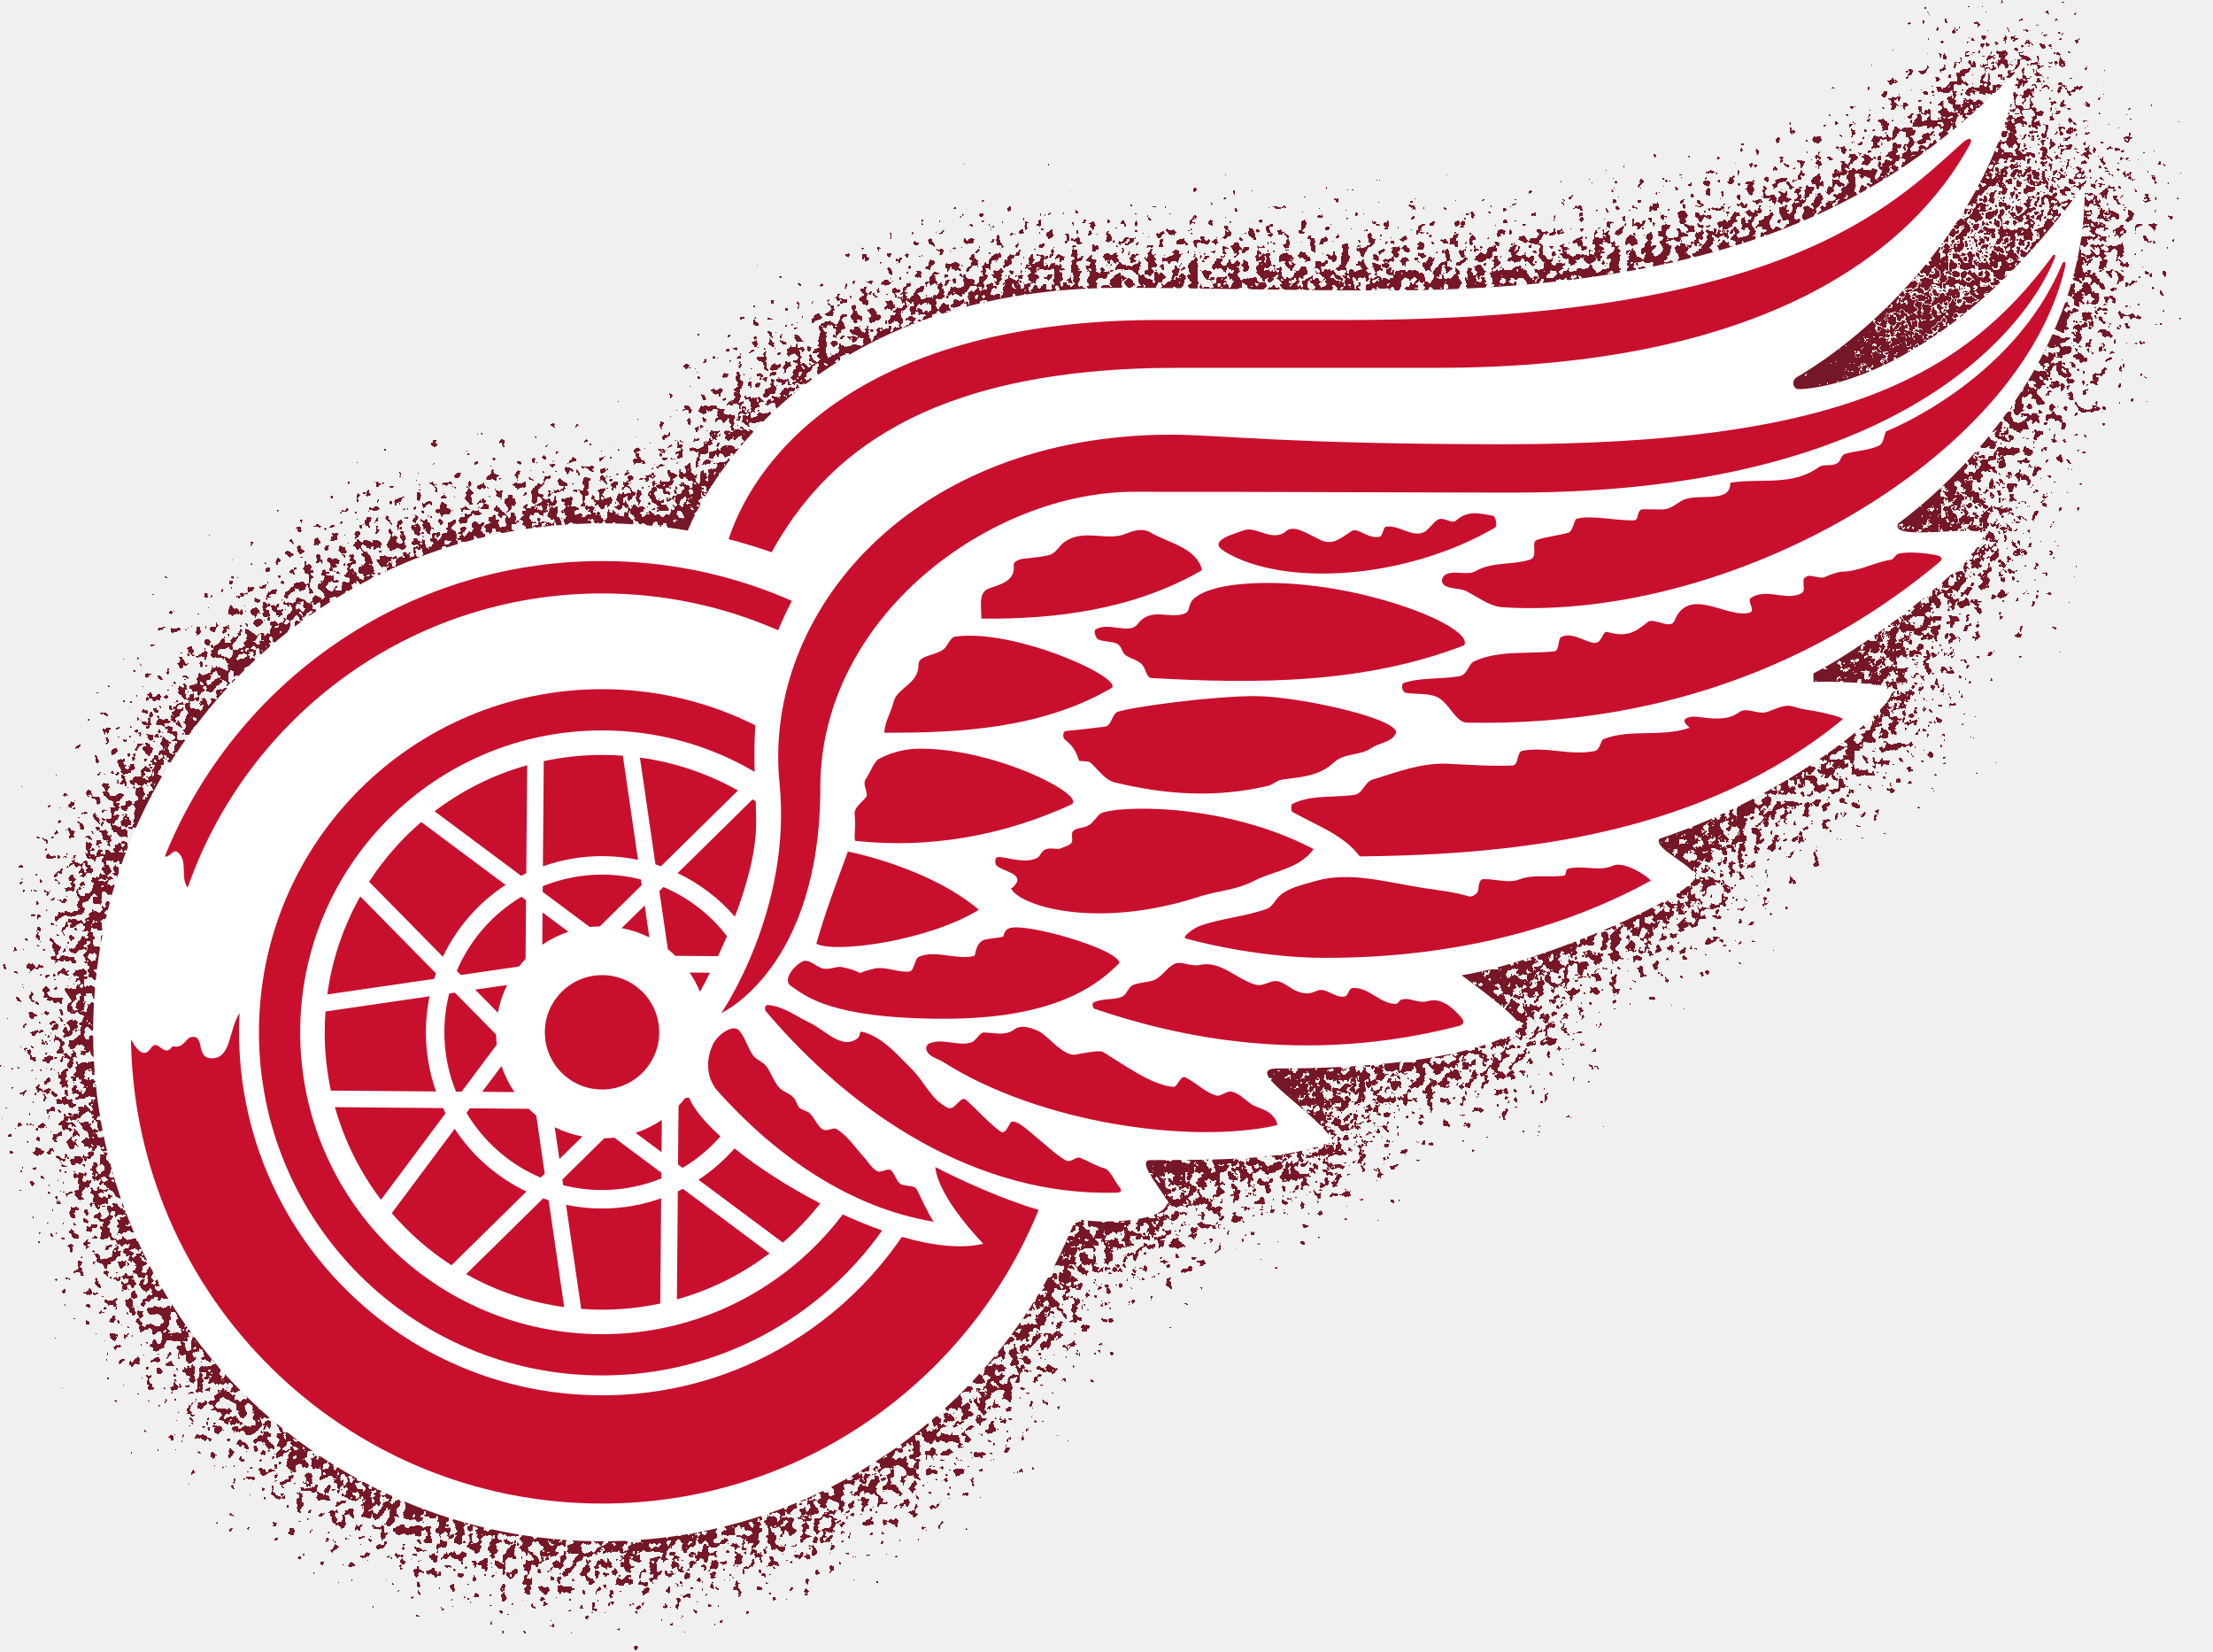
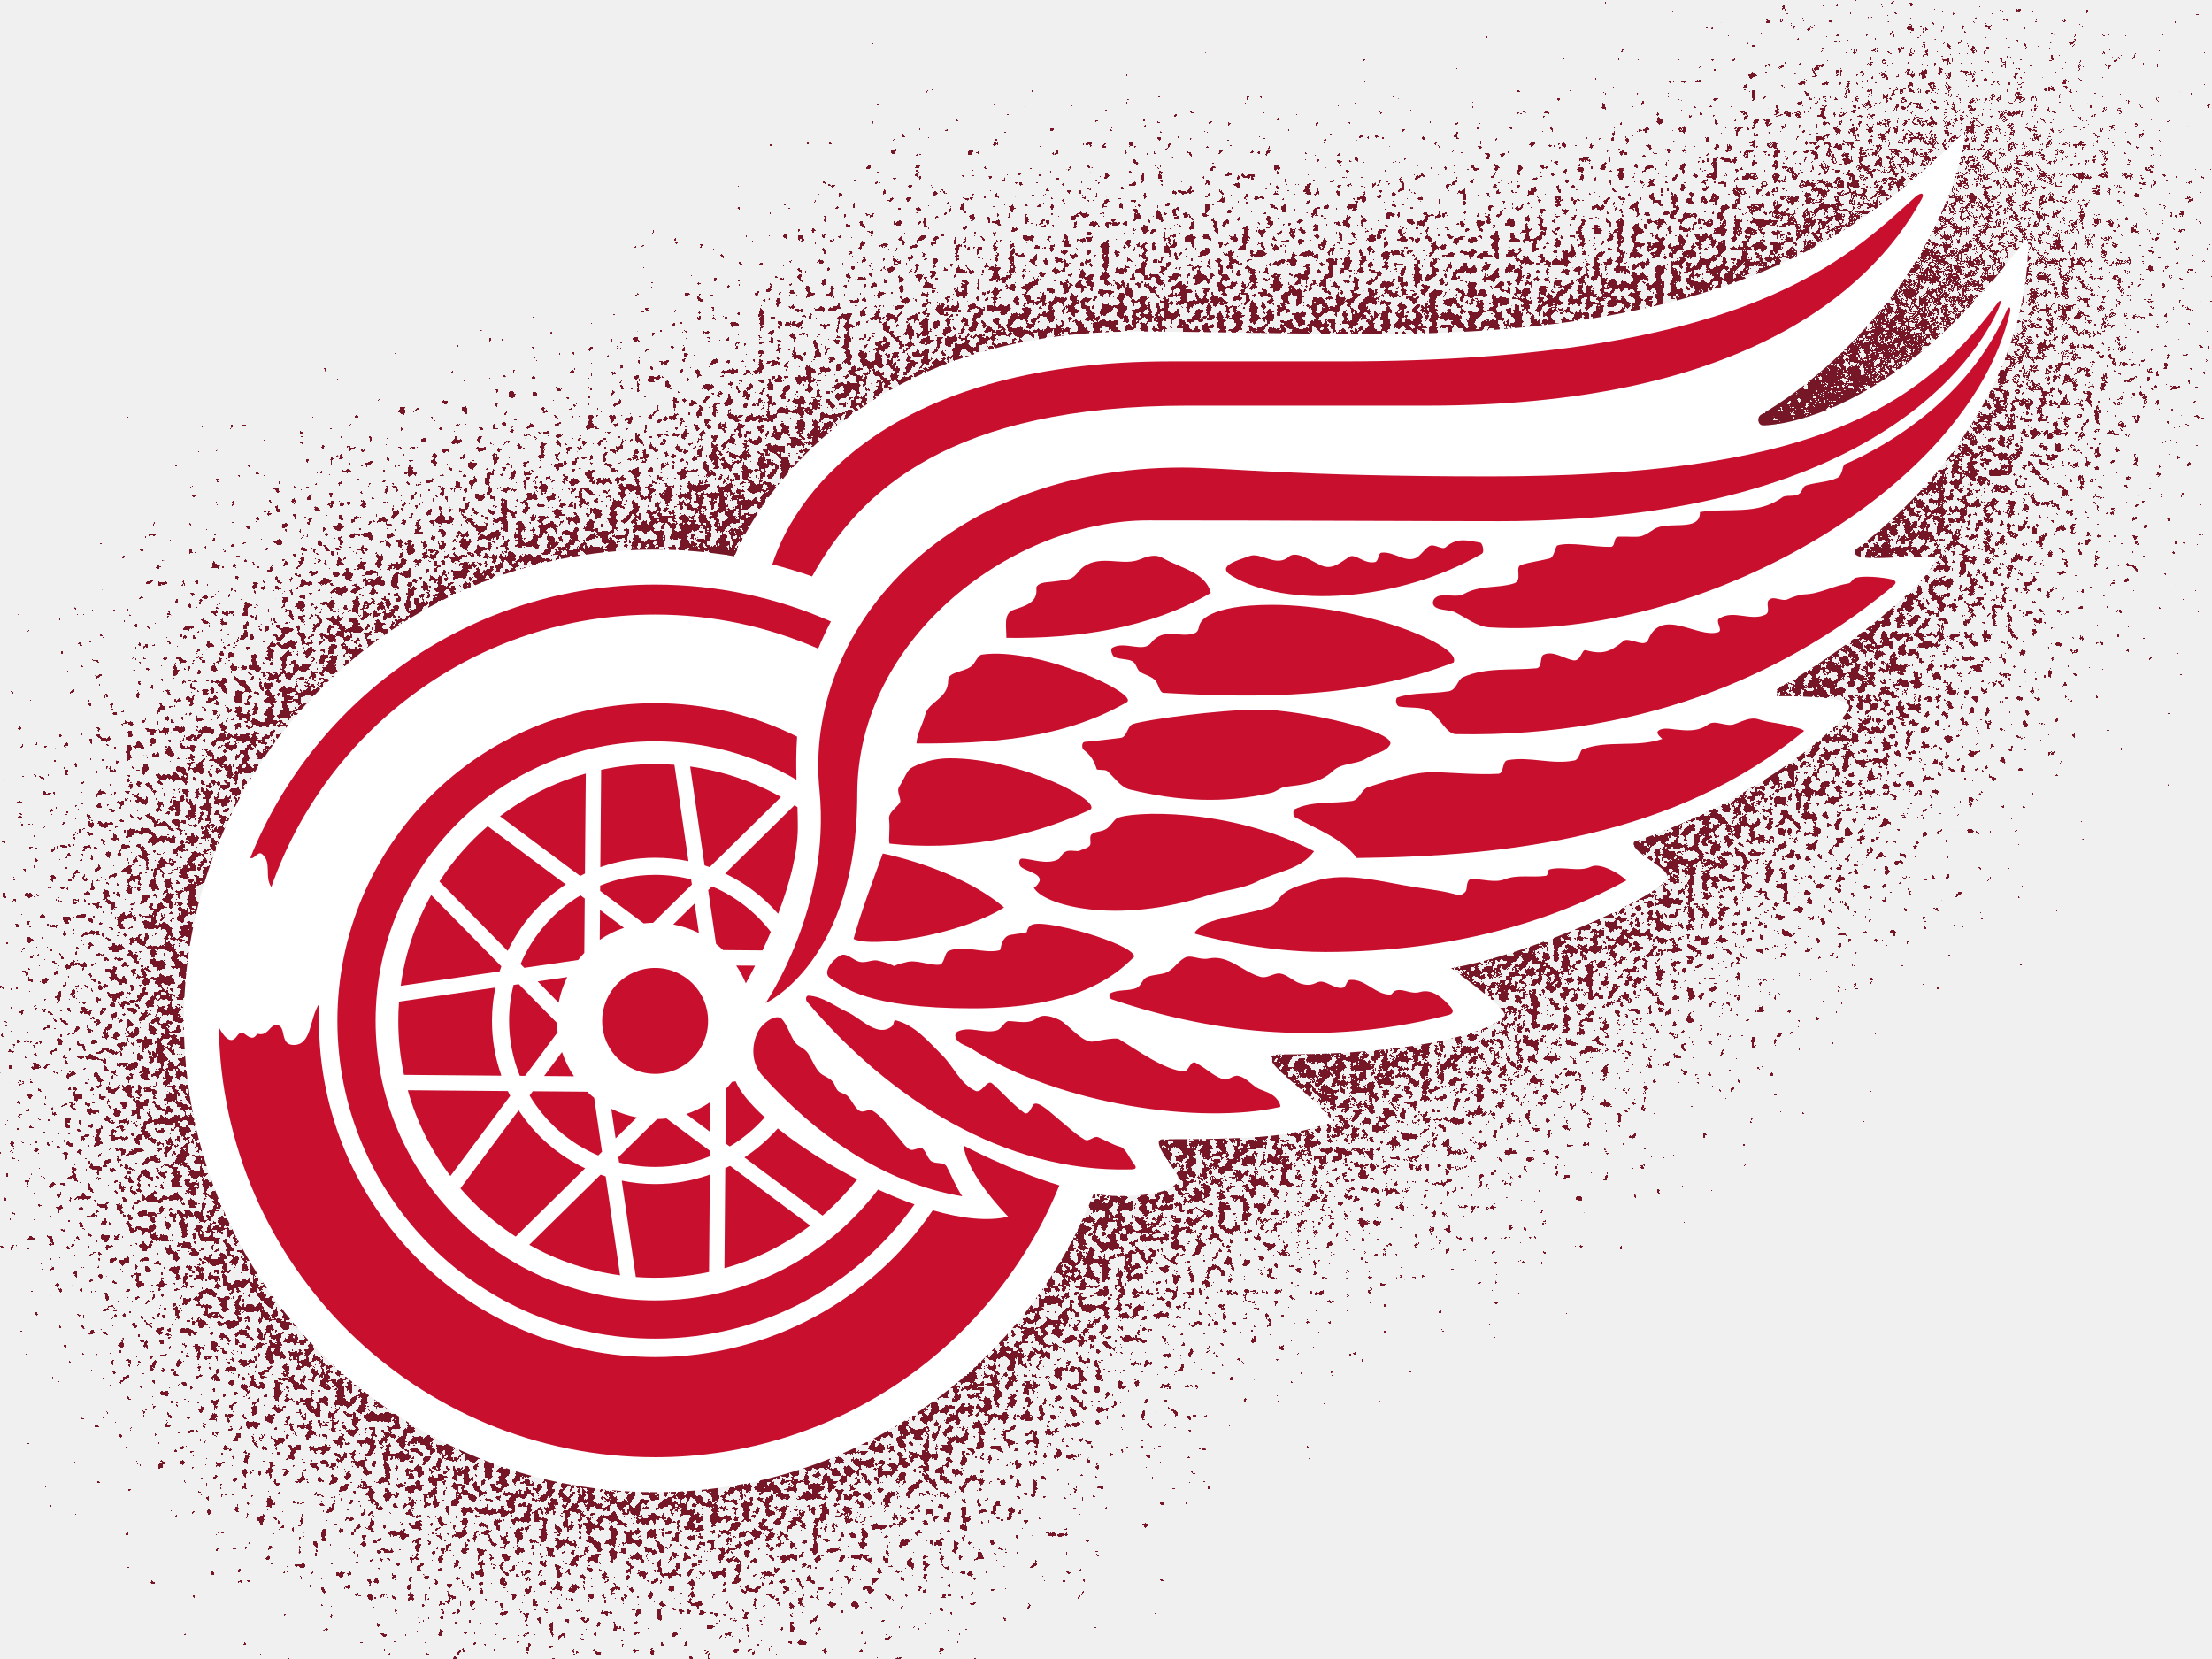
- <svg xmlns="http://www.w3.org/2000/svg" width="63" height="47" viewBox="0 0 63 47" fill="none">
+ <svg xmlns="http://www.w3.org/2000/svg" width="68" height="51" viewBox="0 0 68 51" fill="none">
  <g clip-path="url(#clip0_29_2699)">
    <g filter="url(#filter0_g_29_2699)">
-       <path d="M55.04 14.685C57.462 12.614 59.81 9.276 59.81 5.454C59.81 4.9 59.135 4.745 58.861 5.121C56.365 8.527 54.011 9.821 52.589 10.314C54.954 8.524 57.273 5.601 57.866 2.286C57.931 1.681 57.273 1.505 56.969 1.821C54.074 4.716 50.088 7.805 39.377 7.805C36.788 7.805 33.83 7.73 31.916 7.73C23.22 7.73 20.021 13.109 19.3 14.602C18.584 14.499 17.86 14.435 17.139 14.435C8.896 14.435 2.19 21.141 2.19 29.384C2.19 37.627 8.896 44.333 17.139 44.333C23.205 44.333 28.568 40.751 30.911 35.184C31.076 35.201 31.251 35.23 31.399 35.23C33.293 35.23 33.69 34.675 33.69 34.209C33.69 33.959 33.443 33.657 33.32 33.482C36.099 33.467 36.914 33.336 38.116 32.921C38.312 32.86 38.427 32.678 38.427 32.485C38.427 32.075 37.586 31.396 36.977 30.869C40.864 30.803 43.726 30.109 43.726 29.2C43.726 29.023 43.709 28.799 42.678 27.987C44.87 27.39 48.723 25.912 48.723 24.949C48.723 24.576 48.401 24.347 48.025 24.085C51.438 22.799 54.308 20.532 54.308 19.72C54.308 19.065 53.343 19.009 52.865 18.972C54.565 17.883 56.934 16.026 56.934 15.224C56.934 14.394 55.632 14.721 55.04 14.685H55.04Z" fill="#751726" />
+       <path d="M58.04 16.685C60.462 14.614 62.81 11.276 62.81 7.454C62.81 6.9 62.135 6.745 61.861 7.121C59.365 10.527 57.011 11.821 55.589 12.314C57.954 10.524 60.273 7.601 60.866 4.286C60.931 3.681 60.273 3.505 59.969 3.821C57.074 6.716 53.088 9.805 42.377 9.805C39.788 9.805 36.83 9.73 34.916 9.73C26.22 9.73 23.021 15.109 22.3 16.602C21.584 16.499 20.86 16.435 20.139 16.435C11.896 16.435 5.19 23.141 5.19 31.384C5.19 39.627 11.896 46.333 20.139 46.333C26.205 46.333 31.568 42.751 33.911 37.184C34.076 37.201 34.251 37.23 34.399 37.23C36.293 37.23 36.69 36.675 36.69 36.209C36.69 35.959 36.443 35.657 36.32 35.482C39.099 35.467 39.914 35.336 41.116 34.921C41.312 34.86 41.427 34.678 41.427 34.485C41.427 34.075 40.586 33.396 39.977 32.869C43.864 32.803 46.726 32.109 46.726 31.2C46.726 31.023 46.709 30.799 45.678 29.987C47.87 29.39 51.723 27.912 51.723 26.949C51.723 26.576 51.401 26.347 51.025 26.085C54.438 24.799 57.308 22.532 57.308 21.72C57.308 21.065 56.343 21.009 55.865 20.972C57.565 19.883 59.934 18.026 59.934 17.224C59.934 16.394 58.632 16.721 58.04 16.685H58.04Z" fill="#751726" />
    </g>
-     <path d="M54.042 14.897C56.762 12.859 59.348 9.339 59.348 5.453C59.348 5.372 59.267 5.359 59.233 5.393C55.029 11.134 51.205 11.077 51.205 11.077C51.038 11.077 50.999 10.843 51.131 10.75C53.846 9.154 56.758 5.86 57.411 2.205C57.42 2.156 57.347 2.096 57.296 2.147C54.208 5.236 49.964 8.267 39.377 8.267C35.986 8.267 34.217 8.192 31.916 8.192C22.735 8.192 19.912 14.294 19.578 15.102C18.772 14.965 17.956 14.896 17.139 14.896C9.138 14.896 2.651 21.382 2.651 29.384C2.651 37.385 9.138 43.872 17.139 43.872C23.265 43.872 28.503 40.069 30.622 34.695C30.893 34.741 31.154 34.768 31.398 34.768C32.874 34.768 33.228 34.438 33.228 34.209C33.228 34.054 32.285 33.022 32.753 33.022C36.027 33.022 36.764 32.9 37.966 32.485C37.389 31.582 35.3 30.414 36.376 30.414C41.564 30.414 43.265 29.413 43.265 29.2C43.265 28.952 41.61 27.761 41.61 27.761C44 27.367 48.261 25.461 48.261 24.949C48.261 24.652 47.046 24.155 47.241 23.874C51.03 22.613 53.846 20.165 53.846 19.72C53.846 19.363 51.625 19.404 51.625 19.404V19.169C53.546 18.17 56.472 15.755 56.472 15.224C56.472 14.886 53.726 15.453 54.042 14.897Z" fill="white" />
-     <path d="M20.696 26.647C20.227 26.038 19.605 25.553 18.888 25.249L18.771 25.363L19.012 27.018C19.087 27.078 19.159 27.141 19.228 27.207L20.44 27.217C20.528 27.029 20.613 26.839 20.696 26.647ZM15.45 25.388L16.79 26.387C16.886 26.376 16.981 26.37 17.077 26.368L18.27 25.194L18.245 25.033C17.884 24.941 17.512 24.895 17.139 24.895C16.56 24.895 15.987 25.007 15.451 25.225L15.45 25.388ZM18.354 25.774L17.697 26.418C17.971 26.469 18.237 26.559 18.486 26.683L18.354 25.774ZM18.841 31.877C18.611 32.034 18.36 32.158 18.096 32.247L18.833 32.796L18.841 31.877H18.841ZM12.853 36.015L14.988 33.915C14.153 33.519 13.446 32.897 12.944 32.13L11.153 34.532C11.646 35.105 12.219 35.605 12.853 36.015ZM19.631 27.682C19.749 27.854 19.848 28.037 19.928 28.23C20.026 28.05 20.12 27.869 20.212 27.687L19.631 27.682ZM15.619 34.164C15.566 34.147 15.514 34.13 15.463 34.111L13.27 36.267C14.133 36.754 15.08 37.072 16.062 37.205L15.619 34.164ZM19.615 31.241L19.505 31.257C19.446 31.332 19.383 31.404 19.317 31.473L19.302 33.146L19.433 33.243C19.836 33.002 20.2 32.7 20.51 32.347C20.065 31.943 19.746 31.56 19.615 31.241ZM15.437 26.892C15.667 26.734 15.917 26.61 16.182 26.522L15.445 25.972L15.437 26.892V26.892ZM12.684 31.688C12.659 31.64 12.634 31.59 12.611 31.541L9.535 31.515C9.806 32.482 10.256 33.374 10.846 34.152L12.684 31.688ZM18.828 33.381L17.488 32.382C17.393 32.393 17.297 32.399 17.202 32.401L16.009 33.574L16.032 33.735C16.394 33.827 16.765 33.873 17.139 33.873C17.717 33.873 18.291 33.762 18.827 33.544L18.828 33.381ZM15.925 32.994L16.58 32.35C16.306 32.298 16.041 32.209 15.792 32.085L15.925 32.994ZM19.296 33.913L19.27 36.987C20.237 36.717 21.128 36.267 21.907 35.676L19.442 33.839C19.393 33.864 19.345 33.889 19.296 33.913ZM14.646 31.086C14.489 30.856 14.365 30.605 14.277 30.341L13.727 31.078L14.646 31.086V31.086ZM15.05 31.561L13.378 31.547L13.281 31.678C13.767 32.495 14.506 33.146 15.391 33.52L15.507 33.405L15.266 31.75C15.191 31.691 15.119 31.628 15.05 31.561ZM14.962 27.295L14.976 25.623L14.846 25.525C14.028 26.013 13.378 26.751 13.003 27.636L13.118 27.753L14.773 27.511C14.832 27.436 14.896 27.364 14.962 27.295ZM13.528 28.169L14.173 28.826C14.224 28.552 14.314 28.286 14.438 28.037L13.528 28.169ZM12.788 28.278C12.696 28.64 12.65 29.011 12.65 29.385C12.65 29.963 12.762 30.536 12.98 31.072L13.142 31.074L14.142 29.733C14.13 29.638 14.124 29.542 14.123 29.447L12.949 28.255L12.788 28.278V28.278ZM16.114 34.294L16.546 37.257C17.3 37.314 18.058 37.262 18.797 37.104L18.822 34.109C18.282 34.301 17.712 34.4 17.139 34.4C16.788 34.4 16.445 34.363 16.114 34.294ZM21.526 23.429C21.526 23.224 21.521 23.02 21.515 22.814C21.485 22.793 21.455 22.773 21.425 22.753L19.29 24.853C19.913 25.15 20.468 25.572 20.921 26.092C21.25 25.23 21.526 24.259 21.526 23.429V23.429ZM14.836 24.929C14.884 24.904 14.933 24.879 14.982 24.856L15.008 21.781C14.041 22.051 13.15 22.501 12.371 23.092L14.836 24.929ZM18.164 24.475L17.732 21.511C17.536 21.497 17.339 21.489 17.139 21.489C16.57 21.489 16.015 21.55 15.48 21.665L15.455 24.659C15.996 24.467 16.565 24.369 17.139 24.369C17.49 24.369 17.833 24.406 18.164 24.475ZM23.351 34.255C22.44 33.783 21.581 33.229 20.911 32.689C20.61 33.03 20.265 33.331 19.885 33.581L22.286 35.37C22.676 35.035 23.032 34.66 23.351 34.255ZM21.009 22.501C20.145 22.015 19.198 21.697 18.217 21.563L18.66 24.605C18.712 24.622 18.764 24.639 18.816 24.657L21.009 22.501ZM9.244 29.385C9.244 29.954 9.304 30.508 9.419 31.043L12.414 31.068C12.222 30.527 12.123 29.958 12.124 29.385C12.124 29.033 12.16 28.691 12.229 28.359L9.266 28.791C9.251 28.989 9.244 29.187 9.244 29.385ZM9.318 28.306L12.359 27.863C12.376 27.81 12.394 27.76 12.412 27.707L10.256 25.515C9.77 26.378 9.451 27.325 9.318 28.306ZM10.508 25.099L12.608 27.233C13.004 26.401 13.622 25.694 14.393 25.189L11.992 23.398C11.418 23.891 10.919 24.464 10.508 25.099Z" fill="#C8102E" />
-     <path d="M17.139 31.012C18.038 31.012 18.767 30.283 18.767 29.384C18.767 28.485 18.038 27.756 17.139 27.756C16.24 27.756 15.511 28.485 15.511 29.384C15.511 30.283 16.24 31.012 17.139 31.012Z" fill="#C8102E" />
-     <path d="M17.139 19.617C11.745 19.617 7.372 23.99 7.372 29.384C7.372 34.779 11.745 39.151 17.139 39.151C20.432 39.151 23.344 37.522 25.113 35.025C24.742 34.894 24.365 34.74 23.992 34.568C22.423 36.639 19.937 37.977 17.139 37.977C12.393 37.977 8.546 34.13 8.546 29.384C8.546 24.638 12.393 20.791 17.139 20.791C18.724 20.791 20.21 21.222 21.485 21.971C21.473 21.545 21.471 21.107 21.504 20.646C20.191 19.988 18.708 19.617 17.139 19.617Z" fill="#C8102E" />
-     <path d="M27.994 35.403C27.363 35.554 26.549 35.459 25.675 35.206C23.815 37.929 20.686 39.717 17.139 39.717C11.433 39.717 6.806 35.091 6.806 29.384C6.806 29.201 6.812 29.02 6.82 28.84C6.501 29.324 6.593 30.124 6.026 30.124C5.577 30.124 5.826 29.512 5.497 29.512C5.293 29.512 5.264 29.793 5.01 29.793C4.98 29.793 4.953 29.782 4.934 29.782C4.879 29.782 4.855 29.901 4.751 29.901C4.619 29.901 4.526 29.745 4.421 29.745C4.303 29.745 4.265 29.971 4.108 29.971C3.947 29.971 3.791 29.701 3.728 29.578C3.832 36.897 9.796 42.798 17.139 42.798C22.758 42.798 27.57 39.342 29.567 34.44C28.062 33.985 26.625 33.218 26.625 33.218C26.716 34.114 27.994 35.403 27.994 35.403ZM5.057 24.256C5.367 24.512 5.12 24.96 5.342 25.268C7.044 20.392 11.682 16.892 17.139 16.892C18.922 16.892 20.617 17.267 22.152 17.94C22.27 17.656 22.401 17.377 22.543 17.104C20.889 16.375 19.061 15.97 17.139 15.97C11.503 15.97 6.68 19.447 4.694 24.372C4.805 24.444 4.926 24.148 5.057 24.256ZM33.518 10.47H40.898C50.327 10.47 54.454 7.099 56.08 4.112C56.174 3.932 56.059 3.894 55.88 4.053C53.827 5.895 50.765 9.109 38.26 9.109H32.983C24.683 9.109 21.557 12.852 20.742 15.348C21.155 15.454 21.563 15.578 21.965 15.72C23.441 13.063 26.253 10.47 33.518 10.47Z" fill="#C8102E" />
-     <path d="M33.345 12.373C25.959 12.373 21.705 17.446 22.192 22.292C22.555 25.903 20.534 28.837 20.534 28.837C20.534 28.837 23.353 27.561 23.353 22.419C23.353 17.545 28.201 13.998 32.288 13.998C36.239 13.998 40.824 14.022 43.097 14.022C55.152 14.022 58.069 8.453 58.485 7.366C58.558 7.203 58.452 7.236 58.413 7.312C55.896 10.706 52.371 12.645 42.808 12.645C36.665 12.645 34.722 12.373 33.345 12.373Z" fill="#C8102E" />
-     <path d="M36.099 16.593C34.104 16.593 33.904 17.149 33.904 17.149C33.841 17.226 33.873 17.408 33.733 17.461C33.278 17.637 32.774 17.259 32.382 17.767C32.145 18.073 31.57 17.695 31.198 17.912C31.114 17.961 31.199 18.173 31.264 18.201C31.438 18.278 31.726 18.255 31.834 18.345C31.949 18.439 31.939 18.573 32.045 18.652C32.177 18.748 32.424 18.791 32.534 18.943C32.62 19.06 32.647 19.293 32.772 19.299C35.766 19.47 38.839 19.469 41.68 18.369C42.001 17.862 38.893 16.593 36.099 16.593ZM24.332 23.195C24.371 23.485 24.296 23.93 24.356 23.935C26.439 24.163 28.555 23.792 30.483 22.907C31.02 22.68 28.389 21.31 26.2 21.31C25.489 21.31 25.005 21.612 25.005 21.612C24.883 21.683 24.785 21.968 24.643 22.181C24.537 22.34 24.74 22.588 24.655 22.69C24.498 22.879 24.304 22.995 24.332 23.195V23.195ZM27.181 18.123C27.081 18.14 27.005 18.303 26.93 18.41C26.741 18.676 26.142 18.617 26.147 18.92C26.154 19.473 25.538 19.574 25.441 19.972C25.364 20.284 25.196 20.519 25.173 20.855C27.384 20.867 29.659 20.724 31.619 19.599C32.131 19.365 28.919 17.872 27.181 18.123ZM34.221 16.227C34.06 15.586 33.282 15.466 32.751 15.156C32.541 15.032 32.294 15.089 32.051 15.193C31.524 15.419 30.847 15.035 30.304 15.426C30.149 15.538 30.066 15.747 29.866 15.799C29.618 15.863 29.367 15.873 29.114 15.906C29.021 15.919 28.846 15.981 28.858 16.087C28.908 16.538 28.489 16.632 28.156 16.748C27.83 16.863 27.946 17.292 27.936 17.608C30.09 17.636 32.331 17.332 34.221 16.227ZM23.239 26.863C23.793 27.151 26.471 26.764 27.867 25.896C26.433 24.68 24.138 24.238 24.138 24.238C23.82 25.107 23.491 25.971 23.239 26.863V26.863Z" fill="#C8102E" />
-     <path d="M22.838 27.37C22.576 27.509 22.277 27.904 22.514 28.064C22.939 28.352 23.644 28.998 26.896 28.998C30.063 28.998 31.268 28.019 31.867 27.411C31.867 27.019 29.081 26.217 28.707 26.434C28.592 26.491 28.578 26.607 28.563 26.657C28.438 26.706 28.051 26.712 27.959 26.779C27.743 26.938 27.786 27.197 27.728 27.212C27.234 27.335 26.622 27.024 26.154 27.237C26.028 27.295 26.039 27.644 25.873 27.657C25.534 27.682 25.161 27.481 24.838 27.584C24.781 27.603 24.606 27.628 24.491 27.7C24.314 27.609 24.22 27.587 23.988 27.531C23.817 27.489 23.651 27.607 23.441 27.571C23.245 27.537 23.024 27.271 22.838 27.37ZM35.679 25.084C36.264 24.779 36.968 24.75 37.398 24.169C34.773 22.798 31.707 22.94 31.333 23.157C31.241 23.211 31.133 23.402 31.015 23.477C30.835 23.595 30.668 23.538 30.549 23.658C30.477 23.729 30.556 23.918 30.505 23.988C30.439 24.081 30.294 24.097 30.203 24.146C30.111 24.197 29.916 24.114 29.772 24.175C29.627 24.237 29.621 24.372 29.527 24.42C29.175 24.599 28.664 24.391 28.422 24.395C28.296 24.397 28.329 24.594 28.369 24.634C28.526 24.79 28.98 24.837 28.963 25.067C28.959 25.114 28.85 25.275 28.781 25.284C29.022 25.798 31.261 26.479 34.206 25.502C34.698 25.354 35.206 25.329 35.679 25.084V25.084ZM39.03 21.3C39.271 21.138 39.578 21.137 39.721 20.909C40.039 20.496 36.972 19.814 35.728 19.814C34.491 19.814 32.207 20.125 31.816 20.262C31.653 20.33 31.645 20.661 31.454 20.684C31.087 20.729 30.724 20.774 30.355 20.805C30.234 20.815 30.264 21.009 30.302 21.039C30.542 21.233 30.616 21.353 30.717 21.649C30.727 21.677 30.976 21.653 31.031 21.699C31.27 21.906 31.442 22.2 31.742 22.273C33.194 22.622 34.598 22.718 36.085 22.372C36.244 22.336 36.361 22.206 36.503 22.189C37.024 22.122 37.567 22.09 37.971 21.705C38.257 21.433 38.712 21.514 39.03 21.3ZM42.557 15.021C42.643 14.968 42.573 14.692 42.502 14.681C42.169 14.63 41.808 14.496 41.448 14.819C41.326 14.929 41.099 14.693 40.93 14.794C40.794 14.876 40.659 15.094 40.532 15.15C40.187 15.304 39.852 14.945 39.47 14.99C39.358 15.002 39.386 15.251 39.274 15.277C38.946 15.355 38.66 14.998 38.475 15.118C38.191 15.3 37.953 15.533 37.61 15.379C37.281 15.229 36.846 14.918 36.621 15.114C36.23 15.455 35.755 14.961 35.411 15.094C35.12 15.207 34.336 15.393 34.87 15.703C36.531 16.708 39.997 16.509 42.557 15.021V15.021ZM26.103 33.865C26.016 33.708 25.792 33.792 25.637 33.701C25.525 33.633 25.471 33.4 25.361 33.309C25.277 33.239 25.072 33.398 24.967 33.336C24.817 33.249 24.703 33.059 24.587 32.929C24.457 32.785 24.338 32.629 24.21 32.485C24.091 32.349 23.963 32.226 23.81 32.135C23.728 32.087 23.569 32.192 23.469 32.166C23.294 32.119 23.192 31.814 23.048 31.686C22.965 31.613 22.833 31.603 22.76 31.533C22.686 31.461 22.67 31.329 22.591 31.242C22.487 31.128 22.335 31.087 22.223 30.996C22.071 30.871 21.957 30.556 21.84 30.382C21.722 30.208 21.549 30.189 21.436 30.037C21.296 29.846 21.213 29.525 21.041 29.332C20.868 29.137 20.436 29.448 20.304 29.711C20.087 30.141 20.1 30.687 20.43 31.056C22.055 32.872 24.166 34.378 26.581 34.775C26.401 34.515 26.211 34.062 26.103 33.865ZM31.447 33.257C31.201 33.189 30.985 33.053 30.76 32.959C30.621 32.902 30.487 33.118 30.337 33.029C30.034 32.848 29.773 32.589 29.532 32.396C29.341 32.243 28.957 31.858 28.792 31.936C28.727 31.965 28.634 32.322 28.477 32.204C28.099 31.921 27.854 31.617 27.501 31.308C27.34 31.167 27.186 31.632 26.981 31.533C26.51 31.304 26.32 30.793 25.957 30.431C25.534 30.01 25.13 29.522 24.547 29.368C24.451 29.342 24.504 29.483 24.413 29.554C23.969 29.901 23.48 29.308 23.048 29.11C22.652 28.927 22.303 28.637 21.858 28.607C21.763 28.6 21.767 28.742 21.803 28.785C24.342 31.788 27.864 34.041 31.733 33.95C31.823 33.948 32.006 33.958 31.855 33.771C31.735 33.624 31.6 33.3 31.447 33.257ZM35.041 31.07C34.928 31.053 34.752 31.206 34.654 31.187C34.354 31.131 34.117 30.861 33.753 30.669C33.603 30.59 33.525 30.945 33.407 30.937C32.803 30.903 31.931 30.263 31.393 29.94C31.297 29.883 30.721 29.998 30.626 30.017C30.28 30.087 29.839 29.48 29.567 29.352C29.36 29.256 29.073 29.154 28.877 29.301C28.611 29.499 28.296 29.393 28.005 29.389C27.892 29.386 27.792 29.626 27.652 29.671C27.255 29.798 26.816 29.522 26.427 29.716C26.415 29.722 26.362 29.803 26.365 29.831C26.392 30.075 26.665 30.116 26.845 30.226C29.634 31.996 33.942 32.569 36.343 32.032C36.397 32.015 36.312 31.81 36.15 31.686C35.983 31.558 35.736 31.509 35.632 31.436C35.39 31.266 35.261 31.103 35.041 31.07ZM40.656 28.495C40.361 28.582 40.133 28.366 39.887 28.459C39.831 28.481 39.792 28.574 39.745 28.575C39.283 28.584 38.975 28.086 38.504 28.124C38.388 28.133 38.39 28.339 38.291 28.362C38.001 28.43 37.743 28.079 37.482 28.205C37.295 28.296 37.164 28.29 36.985 28.237C36.754 28.169 36.581 27.963 36.358 27.928C36.16 27.897 35.965 28.093 35.742 28.028C35.188 27.866 34.757 27.339 34.161 27.465C33.867 27.527 33.614 27.326 33.411 27.448C33.189 27.58 33.125 27.741 32.9 27.875C32.747 27.968 32.389 27.956 32.228 28.053C32.107 28.127 32.076 28.314 31.937 28.372C31.677 28.48 31.368 28.403 31.124 28.541C31.096 28.557 31.079 28.694 31.184 28.723C33.459 29.494 37.14 30.342 41.538 29.201C41.673 29.159 41.702 29.078 41.591 28.951C41.35 28.672 41.018 28.387 40.656 28.495ZM45.919 24.64C45.53 24.821 45.08 24.62 44.65 24.723C44.537 24.749 44.623 24.91 44.511 24.926C44.088 24.985 43.65 24.877 43.254 25.032C42.945 25.152 42.573 25.016 42.233 25.024C42.103 25.028 42.1 25.202 42.08 25.343C42.062 25.462 41.881 25.533 41.828 25.518C41.406 25.392 41.001 25.347 40.573 25.284C39.498 25.125 38.434 24.783 37.424 25.085C37.094 25.184 36.657 25.267 36.404 25.523C36.307 25.623 36.204 25.819 36.075 25.866C35.456 26.091 34.782 26.133 34.166 26.352C33.98 26.418 33.625 26.679 33.758 26.713C33.758 26.713 35.659 27.265 37.734 27.265C41.727 27.265 44.771 26.283 46.997 25.068C46.87 24.907 46.213 24.503 45.919 24.64ZM50.3 20.267C50.056 20.348 49.721 20.117 49.512 20.271C49.199 20.502 48.832 20.46 48.511 20.427C48.358 20.411 48.118 20.357 47.982 20.463C47.895 20.532 48.02 20.642 48.102 20.716C47.294 20.995 46.403 20.733 45.636 21.044C45.579 21.067 45.544 21.349 45.403 21.377C44.699 21.519 44.041 21.243 43.343 21.37C43.166 21.403 43.245 21.779 43.059 21.788C42.432 21.818 41.822 21.766 41.197 21.739C40.452 21.709 39.767 21.979 39.064 22.194C38.855 22.257 38.792 22.589 38.568 22.623C37.96 22.715 37.342 22.609 36.789 22.883C36.751 22.901 36.749 23.087 36.79 23.109C37.468 23.493 38.246 23.757 38.71 24.377C43.432 24.328 48.514 23.71 52.446 20.486C52.524 20.424 52.058 20.326 51.807 20.268C51.563 20.212 51.362 20.212 51.066 20.115C50.802 20.028 50.558 20.183 50.3 20.267ZM55.204 15.826C55.156 15.797 54.441 15.668 54.046 15.761C53.961 15.781 53.911 15.919 53.832 15.932C53.322 16.014 52.962 16.257 52.444 16.273C52.336 16.276 52.102 16.353 51.963 16.419C51.775 16.51 51.517 16.289 51.37 16.454C51.276 16.56 51.441 16.815 51.269 16.896C50.817 17.109 50.29 16.728 49.848 17.016C49.719 17.099 49.984 17.381 49.818 17.434C49.182 17.632 48.083 16.646 47.667 17.67C47.602 17.831 47.403 17.758 47.279 17.726C47.158 17.695 46.989 17.639 46.917 17.699C46.528 18.015 46.299 18.142 45.751 17.988C45.613 17.948 45.61 18.36 45.341 18.295C45.033 18.221 44.738 17.999 44.456 18.125C44.326 18.183 44.422 18.525 44.232 18.544C43.466 18.617 42.677 18.506 41.972 18.82C41.798 18.897 41.782 19.21 41.538 19.25C41.001 19.339 40.466 19.276 39.965 19.439C39.883 19.465 39.902 19.704 40.026 19.722C40.348 19.77 40.713 19.72 40.96 19.867C41.263 20.048 41.455 20.558 41.752 20.57C47.817 20.687 52.199 18.514 55.204 16.007C55.323 15.904 55.261 15.861 55.204 15.826ZM53.717 12.268C53.626 12.309 53.655 12.61 53.482 12.69C53.183 12.827 52.844 12.823 52.525 12.92C52.404 12.958 52.411 13.118 52.31 13.181C52.14 13.289 51.911 13.199 51.787 13.291C51.021 13.852 50.11 13.601 49.259 13.741C49.273 14.382 48.26 13.991 47.846 14.27C47.392 14.573 47.453 14.491 46.778 14.497C46.569 14.499 46.682 14.808 46.513 14.812C45.976 14.821 45.281 14.651 44.88 14.768C44.808 14.788 44.785 15.127 44.642 15.165C44.35 15.244 44.043 15.275 43.763 15.364C43.546 15.433 43.829 15.843 43.538 15.935C43.045 16.091 42.501 15.977 42.003 16.259C41.808 16.371 41.521 16.266 41.268 16.312C41.052 16.351 40.969 16.578 41.146 16.677C41.305 16.767 41.572 16.744 41.729 16.821C42.093 17.001 42.396 17.261 42.788 17.286C49.195 17.68 57.482 13.126 58.788 7.61C58.833 7.388 58.731 7.429 58.686 7.553C57.296 10.862 53.717 12.268 53.717 12.268Z" fill="#C8102E" />
+     <path d="M57.042 16.897C59.762 14.859 62.348 11.339 62.348 7.453C62.348 7.372 62.267 7.359 62.233 7.393C58.029 13.134 54.205 13.077 54.205 13.077C54.038 13.077 53.999 12.843 54.131 12.75C56.846 11.153 59.758 7.86 60.411 4.205C60.42 4.156 60.347 4.096 60.296 4.147C57.208 7.236 52.964 10.267 42.377 10.267C38.986 10.267 37.217 10.192 34.916 10.192C25.735 10.192 22.912 16.294 22.578 17.102C21.772 16.965 20.956 16.896 20.139 16.896C12.138 16.896 5.651 23.382 5.651 31.384C5.651 39.385 12.138 45.872 20.139 45.872C26.265 45.872 31.503 42.069 33.622 36.695C33.893 36.741 34.154 36.768 34.398 36.768C35.874 36.768 36.228 36.438 36.228 36.209C36.228 36.054 35.285 35.022 35.753 35.022C39.027 35.022 39.764 34.9 40.966 34.485C40.389 33.582 38.3 32.414 39.376 32.414C44.564 32.414 46.265 31.413 46.265 31.2C46.265 30.952 44.61 29.761 44.61 29.761C47 29.367 51.261 27.461 51.261 26.949C51.261 26.652 50.046 26.155 50.241 25.874C54.03 24.613 56.846 22.165 56.846 21.72C56.846 21.363 54.625 21.404 54.625 21.404V21.169C56.546 20.17 59.472 17.755 59.472 17.224C59.472 16.886 56.726 17.453 57.042 16.897Z" fill="white" />
+     <path d="M23.696 28.647C23.227 28.038 22.605 27.553 21.888 27.249L21.771 27.363L22.012 29.018C22.087 29.078 22.159 29.141 22.228 29.207L23.44 29.217C23.528 29.029 23.613 28.839 23.696 28.647ZM18.45 27.388L19.79 28.387C19.886 28.376 19.981 28.37 20.077 28.368L21.27 27.194L21.245 27.033C20.884 26.941 20.512 26.895 20.139 26.895C19.56 26.895 18.987 27.007 18.451 27.225L18.45 27.388ZM21.354 27.774L20.697 28.418C20.971 28.469 21.237 28.559 21.486 28.683L21.354 27.774ZM21.841 33.877C21.611 34.034 21.36 34.158 21.096 34.247L21.833 34.796L21.841 33.877H21.841ZM15.853 38.015L17.988 35.915C17.154 35.519 16.446 34.897 15.944 34.13L14.153 36.532C14.646 37.105 15.219 37.605 15.853 38.015ZM22.631 29.682C22.749 29.854 22.848 30.037 22.928 30.23C23.026 30.05 23.12 29.869 23.212 29.687L22.631 29.682ZM18.619 36.164C18.566 36.147 18.514 36.13 18.463 36.111L16.27 38.267C17.133 38.754 18.08 39.072 19.062 39.205L18.619 36.164ZM22.615 33.241L22.505 33.257C22.446 33.332 22.383 33.404 22.317 33.473L22.302 35.146L22.433 35.243C22.836 35.002 23.2 34.7 23.51 34.347C23.065 33.943 22.746 33.56 22.615 33.241ZM18.437 28.892C18.667 28.734 18.917 28.61 19.182 28.522L18.445 27.972L18.437 28.892V28.892ZM15.684 33.688C15.659 33.639 15.634 33.59 15.611 33.541L12.535 33.515C12.806 34.482 13.256 35.374 13.846 36.152L15.684 33.688ZM21.828 35.381L20.488 34.382C20.393 34.393 20.297 34.399 20.202 34.401L19.009 35.574L19.032 35.735C19.394 35.827 19.765 35.873 20.139 35.873C20.717 35.873 21.291 35.762 21.827 35.544L21.828 35.381ZM18.925 34.994L19.58 34.35C19.306 34.298 19.041 34.209 18.792 34.085L18.925 34.994ZM22.296 35.913L22.27 38.987C23.237 38.717 24.128 38.267 24.907 37.676L22.442 35.839C22.393 35.864 22.345 35.889 22.296 35.913ZM17.646 33.086C17.489 32.856 17.365 32.605 17.277 32.341L16.727 33.078L17.646 33.086V33.086ZM18.05 33.561L16.378 33.547L16.281 33.678C16.767 34.495 17.506 35.146 18.391 35.52L18.507 35.405L18.266 33.751C18.191 33.691 18.119 33.628 18.05 33.561ZM17.962 29.295L17.976 27.623L17.846 27.525C17.028 28.013 16.378 28.751 16.003 29.636L16.118 29.753L17.773 29.511C17.832 29.436 17.895 29.364 17.962 29.295ZM16.528 30.169L17.173 30.826C17.224 30.552 17.314 30.286 17.438 30.037L16.528 30.169ZM15.788 30.278C15.696 30.64 15.65 31.011 15.65 31.385C15.65 31.963 15.762 32.536 15.98 33.072L16.142 33.074L17.142 31.733C17.13 31.638 17.124 31.542 17.123 31.447L15.949 30.255L15.788 30.278V30.278ZM19.114 36.294L19.546 39.257C20.3 39.314 21.058 39.262 21.797 39.104L21.822 36.109C21.282 36.301 20.712 36.4 20.139 36.4C19.788 36.4 19.445 36.363 19.114 36.294ZM24.526 25.429C24.526 25.224 24.521 25.02 24.515 24.814C24.485 24.793 24.455 24.773 24.425 24.753L22.29 26.853C22.913 27.15 23.468 27.572 23.921 28.092C24.25 27.23 24.526 26.259 24.526 25.429V25.429ZM17.836 26.929C17.884 26.904 17.933 26.879 17.982 26.856L18.008 23.781C17.041 24.051 16.15 24.501 15.371 25.092L17.836 26.929ZM21.164 26.475L20.732 23.511C20.536 23.497 20.339 23.489 20.139 23.489C19.57 23.489 19.015 23.55 18.48 23.665L18.455 26.659C18.996 26.467 19.565 26.369 20.139 26.369C20.49 26.369 20.833 26.406 21.164 26.475ZM26.351 36.255C25.44 35.783 24.581 35.229 23.911 34.689C23.61 35.03 23.265 35.331 22.885 35.581L25.286 37.37C25.676 37.035 26.032 36.66 26.351 36.255ZM24.009 24.501C23.145 24.015 22.198 23.697 21.217 23.563L21.66 26.605C21.712 26.622 21.764 26.639 21.816 26.657L24.009 24.501ZM12.244 31.385C12.244 31.954 12.304 32.508 12.419 33.043L15.414 33.068C15.222 32.527 15.123 31.958 15.124 31.385C15.124 31.033 15.16 30.691 15.229 30.359L12.266 30.791C12.251 30.989 12.244 31.187 12.244 31.385ZM12.318 30.306L15.359 29.863C15.376 29.81 15.394 29.76 15.412 29.707L13.256 27.515C12.77 28.378 12.451 29.325 12.318 30.306ZM13.508 27.099L15.608 29.233C16.004 28.401 16.622 27.694 17.393 27.189L14.992 25.398C14.418 25.891 13.919 26.464 13.508 27.099Z" fill="#C8102E" />
+     <path d="M20.139 33.012C21.038 33.012 21.767 32.283 21.767 31.384C21.767 30.485 21.038 29.756 20.139 29.756C19.24 29.756 18.511 30.485 18.511 31.384C18.511 32.283 19.24 33.012 20.139 33.012Z" fill="#C8102E" />
+     <path d="M20.139 21.617C14.745 21.617 10.372 25.99 10.372 31.384C10.372 36.779 14.745 41.151 20.139 41.151C23.432 41.151 26.344 39.522 28.113 37.025C27.742 36.894 27.365 36.74 26.992 36.568C25.423 38.639 22.937 39.977 20.139 39.977C15.393 39.977 11.546 36.13 11.546 31.384C11.546 26.638 15.393 22.791 20.139 22.791C21.724 22.791 23.21 23.222 24.485 23.971C24.473 23.545 24.471 23.107 24.504 22.646C23.191 21.988 21.708 21.617 20.139 21.617Z" fill="#C8102E" />
+     <path d="M30.994 37.403C30.363 37.554 29.549 37.459 28.675 37.206C26.815 39.929 23.686 41.717 20.139 41.717C14.433 41.717 9.806 37.091 9.806 31.384C9.806 31.201 9.812 31.02 9.82 30.84C9.501 31.324 9.593 32.124 9.026 32.124C8.577 32.124 8.826 31.512 8.497 31.512C8.293 31.512 8.264 31.793 8.01 31.793C7.98 31.793 7.953 31.782 7.934 31.782C7.879 31.782 7.855 31.901 7.751 31.901C7.619 31.901 7.526 31.745 7.421 31.745C7.303 31.745 7.265 31.971 7.108 31.971C6.947 31.971 6.791 31.701 6.728 31.578C6.832 38.897 12.796 44.798 20.139 44.798C25.758 44.798 30.57 41.342 32.567 36.44C31.062 35.985 29.625 35.218 29.625 35.218C29.716 36.114 30.994 37.403 30.994 37.403ZM8.057 26.256C8.367 26.512 8.12 26.96 8.342 27.268C10.044 22.392 14.682 18.892 20.139 18.892C21.922 18.892 23.617 19.267 25.152 19.94C25.27 19.656 25.401 19.377 25.543 19.104C23.889 18.375 22.061 17.97 20.139 17.97C14.503 17.97 9.68 21.447 7.694 26.372C7.805 26.444 7.926 26.148 8.057 26.256ZM36.518 12.47H43.898C53.327 12.47 57.454 9.099 59.08 6.112C59.174 5.932 59.059 5.894 58.88 6.053C56.827 7.895 53.765 11.109 41.26 11.109H35.983C27.683 11.109 24.557 14.852 23.742 17.348C24.155 17.454 24.563 17.578 24.965 17.72C26.441 15.063 29.253 12.47 36.518 12.47Z" fill="#C8102E" />
+     <path d="M36.345 14.373C28.959 14.373 24.705 19.446 25.192 24.292C25.555 27.903 23.534 30.837 23.534 30.837C23.534 30.837 26.353 29.561 26.353 24.419C26.353 19.545 31.201 15.998 35.288 15.998C39.239 15.998 43.824 16.022 46.097 16.022C58.152 16.022 61.069 10.453 61.485 9.366C61.558 9.203 61.452 9.236 61.413 9.312C58.896 12.706 55.371 14.645 45.808 14.645C39.665 14.645 37.722 14.373 36.345 14.373Z" fill="#C8102E" />
+     <path d="M39.099 18.593C37.104 18.593 36.904 19.149 36.904 19.149C36.841 19.226 36.873 19.408 36.733 19.461C36.278 19.637 35.774 19.259 35.382 19.767C35.145 20.073 34.57 19.695 34.197 19.912C34.114 19.961 34.199 20.173 34.264 20.201C34.438 20.278 34.726 20.255 34.834 20.345C34.949 20.439 34.939 20.573 35.045 20.652C35.177 20.748 35.424 20.791 35.534 20.943C35.62 21.06 35.647 21.293 35.772 21.299C38.766 21.47 41.839 21.469 44.68 20.369C45.001 19.862 41.893 18.593 39.099 18.593ZM27.332 25.195C27.371 25.485 27.296 25.93 27.356 25.935C29.439 26.163 31.555 25.792 33.483 24.907C34.02 24.68 31.389 23.31 29.2 23.31C28.489 23.31 28.005 23.612 28.005 23.612C27.883 23.683 27.785 23.968 27.643 24.181C27.537 24.34 27.74 24.588 27.655 24.69C27.498 24.879 27.304 24.995 27.332 25.195V25.195ZM30.181 20.123C30.081 20.14 30.005 20.303 29.93 20.41C29.741 20.676 29.142 20.617 29.147 20.92C29.154 21.473 28.538 21.574 28.441 21.972C28.364 22.284 28.196 22.519 28.173 22.855C30.384 22.867 32.659 22.724 34.619 21.599C35.131 21.365 31.919 19.872 30.181 20.123ZM37.221 18.227C37.06 17.586 36.282 17.466 35.751 17.156C35.541 17.032 35.294 17.089 35.051 17.193C34.524 17.419 33.847 17.035 33.304 17.426C33.149 17.538 33.066 17.747 32.866 17.799C32.618 17.863 32.367 17.873 32.114 17.906C32.021 17.919 31.846 17.981 31.858 18.087C31.908 18.538 31.489 18.632 31.156 18.748C30.83 18.863 30.946 19.292 30.936 19.608C33.09 19.636 35.331 19.332 37.221 18.227ZM26.239 28.863C26.793 29.151 29.471 28.764 30.867 27.896C29.433 26.68 27.138 26.238 27.138 26.238C26.82 27.107 26.491 27.971 26.239 28.863V28.863Z" fill="#C8102E" />
+     <path d="M25.838 29.37C25.576 29.509 25.277 29.904 25.514 30.064C25.939 30.352 26.644 30.998 29.896 30.998C33.063 30.998 34.268 30.019 34.867 29.411C34.867 29.019 32.081 28.217 31.707 28.434C31.592 28.491 31.578 28.607 31.563 28.657C31.438 28.706 31.051 28.712 30.959 28.779C30.743 28.938 30.786 29.197 30.728 29.212C30.234 29.335 29.622 29.024 29.154 29.237C29.028 29.295 29.039 29.644 28.873 29.657C28.534 29.682 28.161 29.481 27.838 29.584C27.781 29.603 27.606 29.628 27.491 29.7C27.314 29.609 27.22 29.587 26.988 29.531C26.817 29.489 26.651 29.607 26.441 29.571C26.245 29.537 26.024 29.271 25.838 29.37ZM38.679 27.084C39.264 26.779 39.968 26.75 40.398 26.169C37.773 24.798 34.707 24.94 34.333 25.157C34.24 25.211 34.133 25.402 34.016 25.477C33.835 25.595 33.668 25.538 33.549 25.658C33.477 25.729 33.556 25.918 33.505 25.988C33.44 26.081 33.294 26.097 33.203 26.146C33.111 26.197 32.916 26.114 32.772 26.175C32.627 26.237 32.621 26.372 32.527 26.42C32.175 26.599 31.664 26.391 31.422 26.395C31.296 26.397 31.329 26.594 31.369 26.634C31.526 26.79 31.98 26.837 31.963 27.067C31.959 27.114 31.85 27.275 31.781 27.284C32.022 27.798 34.261 28.479 37.206 27.502C37.698 27.354 38.206 27.329 38.679 27.084V27.084ZM42.03 23.3C42.271 23.138 42.578 23.137 42.721 22.909C43.039 22.496 39.972 21.814 38.728 21.814C37.491 21.814 35.207 22.125 34.816 22.262C34.653 22.33 34.645 22.661 34.454 22.684C34.087 22.729 33.724 22.774 33.355 22.805C33.234 22.815 33.264 23.009 33.302 23.039C33.542 23.233 33.616 23.353 33.717 23.649C33.727 23.677 33.976 23.653 34.031 23.699C34.27 23.906 34.442 24.2 34.742 24.273C36.194 24.622 37.598 24.718 39.085 24.372C39.244 24.336 39.361 24.206 39.503 24.189C40.024 24.122 40.567 24.09 40.971 23.705C41.257 23.433 41.712 23.514 42.03 23.3ZM45.557 17.021C45.643 16.968 45.573 16.692 45.502 16.681C45.169 16.631 44.808 16.496 44.448 16.819C44.326 16.929 44.099 16.693 43.93 16.794C43.794 16.876 43.659 17.094 43.532 17.151C43.187 17.304 42.852 16.945 42.47 16.99C42.358 17.002 42.386 17.251 42.274 17.277C41.946 17.355 41.66 16.998 41.475 17.118C41.191 17.3 40.953 17.533 40.61 17.379C40.281 17.229 39.846 16.918 39.621 17.114C39.23 17.455 38.755 16.961 38.411 17.094C38.12 17.207 37.336 17.393 37.87 17.703C39.531 18.708 42.997 18.509 45.557 17.021V17.021ZM29.103 35.865C29.016 35.708 28.792 35.792 28.637 35.701C28.525 35.633 28.471 35.4 28.361 35.309C28.277 35.239 28.072 35.398 27.967 35.336C27.817 35.249 27.703 35.059 27.587 34.929C27.457 34.785 27.338 34.629 27.21 34.485C27.091 34.349 26.963 34.226 26.81 34.135C26.728 34.087 26.569 34.192 26.469 34.166C26.294 34.119 26.192 33.814 26.048 33.686C25.965 33.613 25.833 33.603 25.76 33.533C25.686 33.461 25.67 33.329 25.591 33.242C25.487 33.128 25.335 33.087 25.223 32.996C25.071 32.871 24.957 32.556 24.84 32.382C24.722 32.208 24.549 32.189 24.436 32.037C24.296 31.846 24.213 31.525 24.041 31.332C23.868 31.137 23.436 31.448 23.304 31.711C23.087 32.141 23.1 32.687 23.43 33.056C25.055 34.872 27.166 36.378 29.581 36.775C29.401 36.515 29.211 36.062 29.103 35.865ZM34.447 35.257C34.201 35.189 33.986 35.053 33.76 34.959C33.621 34.902 33.487 35.118 33.337 35.029C33.034 34.848 32.773 34.589 32.532 34.396C32.341 34.243 31.957 33.858 31.792 33.936C31.727 33.965 31.634 34.322 31.477 34.204C31.099 33.921 30.854 33.617 30.501 33.308C30.34 33.167 30.186 33.632 29.981 33.533C29.51 33.304 29.32 32.793 28.957 32.431C28.534 32.01 28.13 31.522 27.547 31.368C27.451 31.342 27.504 31.483 27.413 31.554C26.969 31.901 26.48 31.308 26.048 31.11C25.652 30.927 25.303 30.637 24.858 30.607C24.763 30.6 24.767 30.742 24.803 30.785C27.342 33.788 30.864 36.041 34.733 35.95C34.822 35.948 35.006 35.958 34.855 35.771C34.735 35.624 34.6 35.3 34.447 35.257ZM38.041 33.07C37.928 33.053 37.752 33.206 37.654 33.187C37.354 33.131 37.117 32.861 36.753 32.669C36.603 32.59 36.525 32.945 36.407 32.937C35.803 32.903 34.931 32.263 34.393 31.94C34.297 31.883 33.721 31.998 33.626 32.017C33.28 32.087 32.839 31.48 32.567 31.352C32.36 31.256 32.073 31.154 31.877 31.301C31.611 31.499 31.296 31.393 31.005 31.389C30.892 31.386 30.792 31.626 30.652 31.671C30.255 31.798 29.816 31.522 29.427 31.716C29.415 31.722 29.362 31.803 29.365 31.831C29.392 32.075 29.665 32.116 29.845 32.226C32.634 33.996 36.942 34.569 39.343 34.032C39.397 34.015 39.312 33.81 39.15 33.686C38.983 33.557 38.736 33.509 38.632 33.436C38.39 33.266 38.261 33.103 38.041 33.07ZM43.656 30.495C43.361 30.582 43.133 30.366 42.887 30.459C42.831 30.481 42.792 30.574 42.745 30.575C42.283 30.584 41.975 30.086 41.504 30.124C41.388 30.133 41.39 30.339 41.291 30.362C41.001 30.43 40.743 30.079 40.482 30.205C40.295 30.296 40.164 30.29 39.985 30.237C39.754 30.169 39.581 29.963 39.358 29.928C39.16 29.897 38.965 30.093 38.742 30.028C38.188 29.866 37.757 29.339 37.161 29.465C36.867 29.527 36.614 29.326 36.411 29.448C36.189 29.58 36.125 29.741 35.9 29.875C35.747 29.968 35.389 29.956 35.228 30.053C35.107 30.127 35.076 30.314 34.937 30.372C34.677 30.48 34.368 30.403 34.124 30.541C34.096 30.557 34.079 30.694 34.184 30.723C36.459 31.494 40.14 32.342 44.538 31.201C44.673 31.159 44.702 31.078 44.591 30.951C44.35 30.672 44.018 30.387 43.656 30.495ZM48.919 26.64C48.53 26.821 48.08 26.62 47.65 26.723C47.537 26.749 47.623 26.91 47.511 26.926C47.088 26.985 46.65 26.877 46.254 27.032C45.945 27.152 45.573 27.016 45.233 27.024C45.103 27.028 45.1 27.202 45.08 27.343C45.062 27.462 44.881 27.533 44.828 27.518C44.406 27.392 44.001 27.347 43.573 27.284C42.498 27.125 41.434 26.783 40.424 27.085C40.094 27.184 39.657 27.267 39.404 27.523C39.307 27.623 39.204 27.819 39.075 27.866C38.456 28.091 37.782 28.133 37.166 28.352C36.98 28.418 36.625 28.679 36.758 28.713C36.758 28.713 38.659 29.265 40.734 29.265C44.727 29.265 47.771 28.283 49.997 27.068C49.87 26.907 49.213 26.503 48.919 26.64ZM53.3 22.267C53.056 22.348 52.721 22.117 52.512 22.271C52.199 22.502 51.832 22.46 51.511 22.427C51.358 22.411 51.118 22.357 50.982 22.463C50.895 22.532 51.02 22.642 51.102 22.716C50.294 22.995 49.403 22.733 48.636 23.044C48.579 23.067 48.544 23.349 48.403 23.377C47.699 23.519 47.041 23.243 46.343 23.37C46.166 23.403 46.245 23.779 46.059 23.788C45.432 23.818 44.822 23.766 44.197 23.739C43.452 23.709 42.767 23.979 42.064 24.194C41.855 24.257 41.792 24.589 41.568 24.623C40.96 24.715 40.342 24.609 39.789 24.883C39.751 24.901 39.749 25.087 39.79 25.109C40.468 25.493 41.246 25.757 41.71 26.377C46.432 26.328 51.514 25.71 55.446 22.486C55.524 22.424 55.058 22.326 54.807 22.268C54.563 22.212 54.362 22.212 54.066 22.115C53.802 22.028 53.558 22.183 53.3 22.267ZM58.204 17.826C58.156 17.797 57.441 17.668 57.046 17.761C56.961 17.781 56.911 17.919 56.832 17.932C56.322 18.014 55.962 18.257 55.444 18.273C55.336 18.276 55.102 18.353 54.963 18.419C54.775 18.51 54.517 18.289 54.37 18.454C54.276 18.56 54.441 18.815 54.269 18.896C53.817 19.109 53.29 18.728 52.848 19.016C52.719 19.099 52.984 19.381 52.818 19.434C52.182 19.632 51.083 18.646 50.667 19.67C50.602 19.831 50.403 19.758 50.279 19.726C50.158 19.695 49.989 19.639 49.917 19.699C49.528 20.015 49.299 20.142 48.751 19.988C48.613 19.948 48.61 20.36 48.341 20.295C48.033 20.221 47.738 19.999 47.456 20.125C47.326 20.183 47.422 20.525 47.232 20.544C46.466 20.617 45.677 20.506 44.972 20.82C44.798 20.897 44.782 21.21 44.538 21.25C44.001 21.339 43.466 21.276 42.965 21.439C42.883 21.465 42.902 21.704 43.026 21.722C43.348 21.77 43.713 21.72 43.96 21.867C44.263 22.048 44.455 22.558 44.752 22.57C50.817 22.687 55.199 20.514 58.204 18.007C58.323 17.904 58.261 17.861 58.204 17.826ZM56.717 14.268C56.626 14.309 56.655 14.61 56.482 14.69C56.183 14.827 55.844 14.823 55.525 14.92C55.404 14.958 55.411 15.118 55.31 15.181C55.14 15.289 54.911 15.199 54.787 15.291C54.021 15.852 53.11 15.601 52.259 15.741C52.273 16.382 51.26 15.991 50.846 16.27C50.392 16.573 50.453 16.491 49.778 16.497C49.569 16.499 49.682 16.808 49.513 16.812C48.976 16.821 48.281 16.651 47.88 16.767C47.808 16.788 47.785 17.127 47.642 17.166C47.35 17.244 47.043 17.276 46.763 17.364C46.546 17.433 46.829 17.843 46.538 17.935C46.045 18.091 45.501 17.977 45.003 18.259C44.808 18.371 44.521 18.266 44.268 18.312C44.052 18.351 43.969 18.578 44.146 18.677C44.305 18.767 44.572 18.744 44.729 18.821C45.093 19.001 45.396 19.261 45.788 19.286C52.195 19.68 60.482 15.126 61.788 9.61C61.833 9.388 61.731 9.429 61.686 9.553C60.296 12.862 56.717 14.268 56.717 14.268Z" fill="#C8102E" />
  </g>
  <defs>
-     <filter id="filter0_g_29_2699" x="-1.71" y="-2.233" width="65.42" height="50.467" filterUnits="userSpaceOnUse" color-interpolation-filters="sRGB">
+     <filter id="filter0_g_29_2699" x="-5.81" y="-7.333" width="79.62" height="64.667" filterUnits="userSpaceOnUse" color-interpolation-filters="sRGB">
      <feFlood flood-opacity="0" result="BackgroundImageFix" />
      <feBlend mode="normal" in="SourceGraphic" in2="BackgroundImageFix" result="shape" />
      <feTurbulence type="fractalNoise" baseFrequency="4.167 4.167" numOctaves="3" seed="8806" />
-       <feDisplacementMap in="shape" scale="7.8" xChannelSelector="R" yChannelSelector="G" result="displacedImage" width="100%" height="100%" />
+       <feDisplacementMap in="shape" scale="22" xChannelSelector="R" yChannelSelector="G" result="displacedImage" width="100%" height="100%" />
      <feMerge result="effect1_texture_29_2699">
        <feMergeNode in="displacedImage" />
      </feMerge>
    </filter>
    <clipPath id="clip0_29_2699">
-       <rect width="63" height="47" fill="white" />
+       <rect width="68" height="51" fill="white" />
    </clipPath>
  </defs>
</svg>
